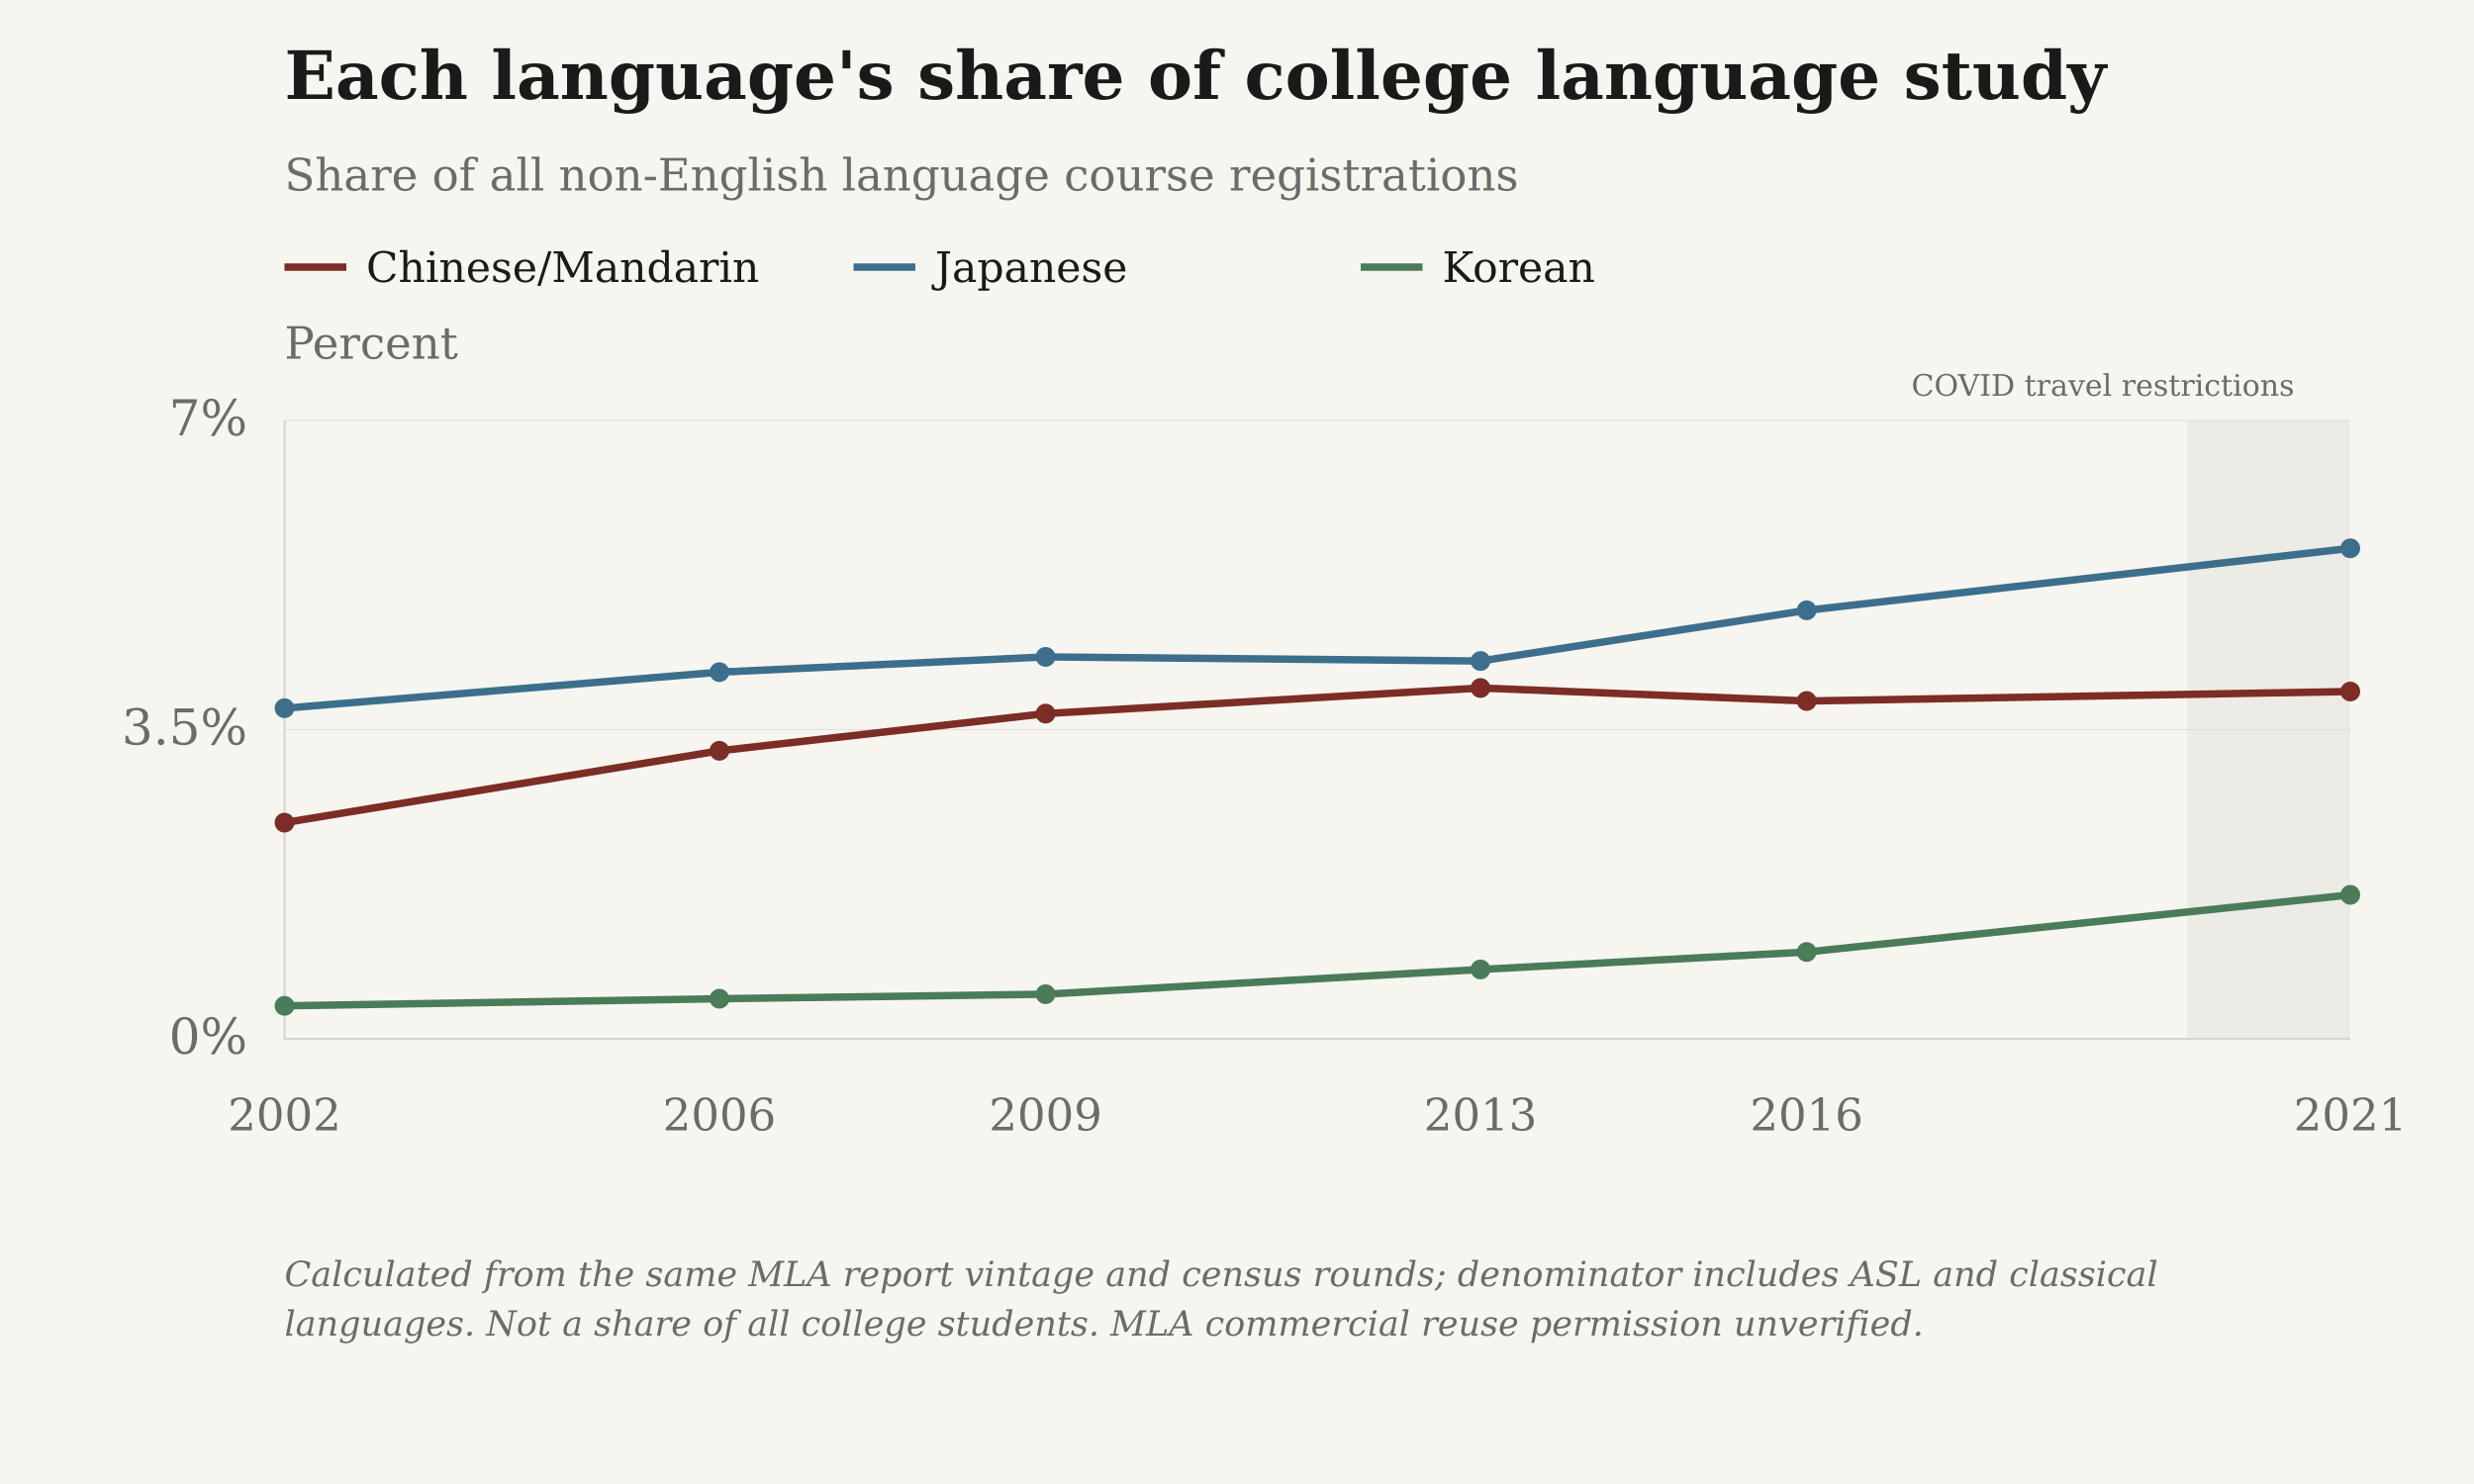
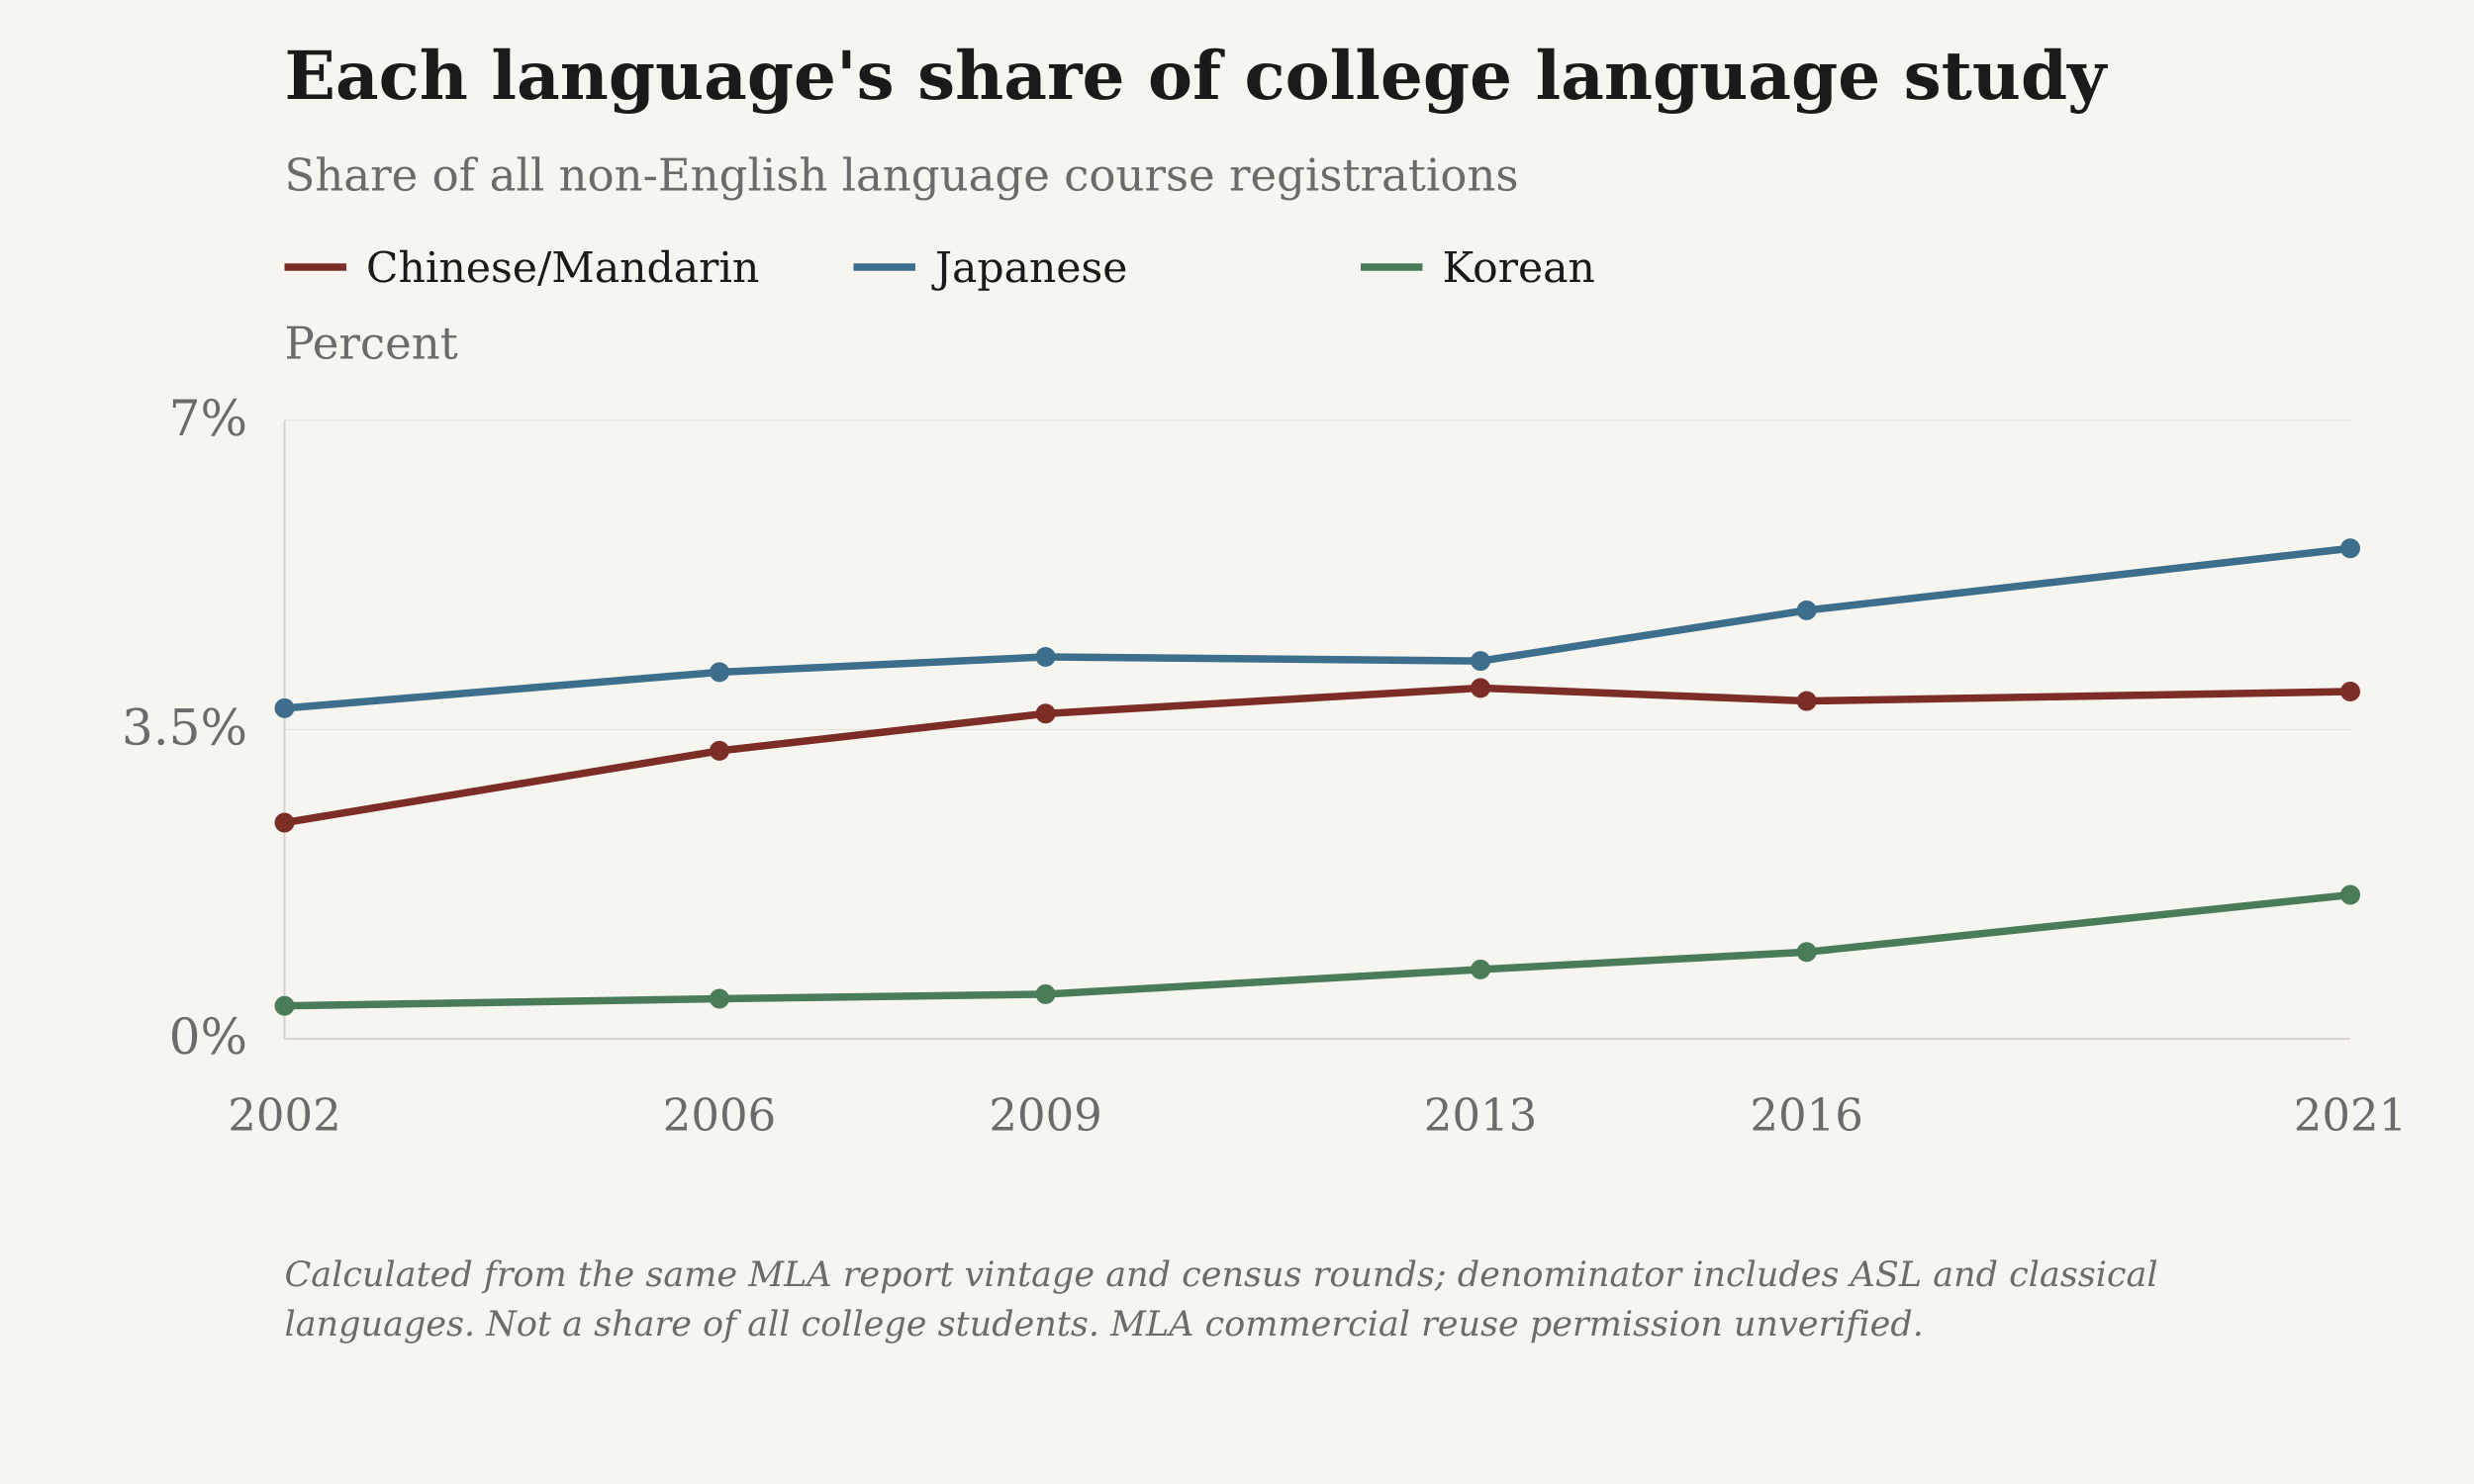
<svg xmlns="http://www.w3.org/2000/svg" viewBox="0 0 1000 600" role="img" aria-label="Each language's share of college language study">
  <rect class="chart-background" width="1000" height="600" fill="#F7F5F0" />
  <g font-family="DejaVu Serif, Georgia, 'Times New Roman', serif" font-size="20" fill="#6B6B6B">
    <text x="115" y="40" font-size="27" font-weight="bold" fill="#1A1A1A">Each language's share of college language study</text>
    <text x="115" y="77" font-size="18">Share of all non-English language course registrations</text>
    <text class="axis-unit" x="115" y="145" font-size="18">Percent</text>
-     <rect class="covid-band" data-start-year="2020" data-end-year="2022" x="884.08" y="170" width="65.92" height="250" fill="#D6D3CC" fill-opacity=".3" pointer-events="none" />
-     <text class="covid-label" x="850.00" y="160" text-anchor="middle" font-size="12" fill="#6B6B6B">COVID travel restrictions</text>
    <path d="M115 108h25" stroke="#7B2D26" stroke-width="3" />
    <text class="legend-label" x="148" y="114" font-size="17" fill="#1A1A1A">Chinese/Mandarin</text>
    <path d="M345 108h25" stroke="#3D6F8C" stroke-width="3" />
    <text class="legend-label" x="378" y="114" font-size="17" fill="#1A1A1A">Japanese</text>
    <path d="M550 108h25" stroke="#4A7C59" stroke-width="3" />
    <text class="legend-label" x="583" y="114" font-size="17" fill="#1A1A1A">Korean</text>
    <path d="M115 420.00H950" stroke="#D6D3CC" stroke-opacity=".6" stroke-width=".5" />
    <text x="100" y="426.00" text-anchor="end">0%</text>
    <path d="M115 295.00H950" stroke="#D6D3CC" stroke-opacity=".6" stroke-width=".5" />
    <text x="100" y="301.00" text-anchor="end">3.5%</text>
    <path d="M115 170.00H950" stroke="#D6D3CC" stroke-opacity=".6" stroke-width=".5" />
    <text x="100" y="176.00" text-anchor="end">7%</text>
    <path d="M115 170V420H950" stroke="#D6D3CC" stroke-width=".8" fill="none" />
    <text class="year-tick" x="115.00" y="457" text-anchor="middle" font-size="18">2002</text>
    <text class="year-tick" x="290.79" y="457" text-anchor="middle" font-size="18">2006</text>
    <text class="year-tick" x="422.63" y="457" text-anchor="middle" font-size="18">2009</text>
    <text class="year-tick" x="598.42" y="457" text-anchor="middle" font-size="18">2013</text>
    <text class="year-tick" x="730.26" y="457" text-anchor="middle" font-size="18">2016</text>
    <text class="year-tick" x="950.00" y="457" text-anchor="middle" font-size="18">2021</text>
    <path class="data-line" data-series-id="mla:chinese" d="M115.00,332.61 L290.79,303.55 L422.63,288.52 L598.42,278.17 L730.26,283.43 L950.00,279.59" stroke="#7B2D26" stroke-width="3" fill="none" />
    <circle class="language-point" data-series-id="mla:chinese" data-year="2002" data-value="2.4468282506105785" data-period="2002" data-reported-value="34153" data-reported-unit="course registrations" data-status="observed" cx="115.00" cy="332.61" r="4" fill="#7B2D26" />
    <circle class="language-point" data-series-id="mla:chinese" data-year="2006" data-value="3.2606143524905478" data-period="2006" data-reported-value="51382" data-reported-unit="course registrations" data-status="observed" cx="290.79" cy="303.55" r="4" fill="#7B2D26" />
    <circle class="language-point" data-series-id="mla:chinese" data-year="2009" data-value="3.681480144792616" data-period="2009" data-reported-value="61612" data-reported-unit="course registrations" data-status="observed" cx="422.63" cy="288.52" r="4" fill="#7B2D26" />
    <circle class="language-point" data-series-id="mla:chinese" data-year="2013" data-value="3.9711730131644347" data-period="2013" data-reported-value="61997" data-reported-unit="course registrations" data-status="observed" cx="598.42" cy="278.17" r="4" fill="#7B2D26" />
    <circle class="language-point" data-series-id="mla:chinese" data-year="2016" data-value="3.8240950130552718" data-period="2016" data-reported-value="54248" data-reported-unit="course registrations" data-status="observed" cx="730.26" cy="283.43" r="4" fill="#7B2D26" />
    <circle class="language-point" data-series-id="mla:chinese" data-year="2021" data-value="3.9314640585440763" data-period="2021" data-reported-value="46492" data-reported-unit="course registrations" data-status="observed" cx="950.00" cy="279.59" r="4" fill="#7B2D26" />
    <path class="data-line" data-series-id="mla:japanese" d="M115.00,286.34 L290.79,271.76 L422.63,265.59 L598.42,267.25 L730.26,246.76 L950.00,221.70" stroke="#3D6F8C" stroke-width="3" fill="none" />
    <circle class="language-point" data-series-id="mla:japanese" data-year="2002" data-value="3.7424944852690953" data-period="2002" data-reported-value="52238" data-reported-unit="course registrations" data-status="observed" cx="115.00" cy="286.34" r="4" fill="#3D6F8C" />
    <circle class="language-point" data-series-id="mla:japanese" data-year="2006" data-value="4.150807379946416" data-period="2006" data-reported-value="65410" data-reported-unit="course registrations" data-status="observed" cx="290.79" cy="271.76" r="4" fill="#3D6F8C" />
    <circle class="language-point" data-series-id="mla:japanese" data-year="2009" data-value="4.323522346892802" data-period="2009" data-reported-value="72357" data-reported-unit="course registrations" data-status="observed" cx="422.63" cy="265.59" r="4" fill="#3D6F8C" />
    <circle class="language-point" data-series-id="mla:japanese" data-year="2013" data-value="4.2769681317160915" data-period="2013" data-reported-value="66771" data-reported-unit="course registrations" data-status="observed" cx="598.42" cy="267.25" r="4" fill="#3D6F8C" />
    <circle class="language-point" data-series-id="mla:japanese" data-year="2016" data-value="4.850611595788477" data-period="2016" data-reported-value="68810" data-reported-unit="course registrations" data-status="observed" cx="730.26" cy="246.76" r="4" fill="#3D6F8C" />
    <circle class="language-point" data-series-id="mla:japanese" data-year="2021" data-value="5.552436151339211" data-period="2021" data-reported-value="65661" data-reported-unit="course registrations" data-status="observed" cx="950.00" cy="221.70" r="4" fill="#3D6F8C" />
    <path class="data-line" data-series-id="mla:korean" d="M115.00,406.67 L290.79,403.80 L422.63,401.97 L598.42,391.96 L730.26,384.91 L950.00,361.80" stroke="#4A7C59" stroke-width="3" fill="none" />
    <circle class="language-point" data-series-id="mla:korean" data-year="2002" data-value="0.37333241630110753" data-period="2002" data-reported-value="5211" data-reported-unit="course registrations" data-status="observed" cx="115.00" cy="406.67" r="4" fill="#4A7C59" />
    <circle class="language-point" data-series-id="mla:korean" data-year="2006" data-value="0.4534730092814109" data-period="2006" data-reported-value="7146" data-reported-unit="course registrations" data-status="observed" cx="290.79" cy="403.80" r="4" fill="#4A7C59" />
    <circle class="language-point" data-series-id="mla:korean" data-year="2009" data-value="0.5048501224331756" data-period="2009" data-reported-value="8449" data-reported-unit="course registrations" data-status="observed" cx="422.63" cy="401.97" r="4" fill="#4A7C59" />
    <circle class="language-point" data-series-id="mla:korean" data-year="2013" data-value="0.7850492193064715" data-period="2013" data-reported-value="12256" data-reported-unit="course registrations" data-status="observed" cx="598.42" cy="391.96" r="4" fill="#4A7C59" />
    <circle class="language-point" data-series-id="mla:korean" data-year="2016" data-value="0.9823880714853686" data-period="2016" data-reported-value="13936" data-reported-unit="course registrations" data-status="observed" cx="730.26" cy="384.91" r="4" fill="#4A7C59" />
    <circle class="language-point" data-series-id="mla:korean" data-year="2021" data-value="1.6295128712067528" data-period="2021" data-reported-value="19270" data-reported-unit="course registrations" data-status="observed" cx="950.00" cy="361.80" r="4" fill="#4A7C59" />
    <text class="figure-source" x="115" y="520" font-size="14" font-style="italic">Calculated from the same MLA report vintage and census rounds; denominator includes ASL and classical</text>
    <text class="figure-source" x="115" y="540" font-size="14" font-style="italic">languages. Not a share of all college students. MLA commercial reuse permission unverified.</text>
  </g>
</svg>
